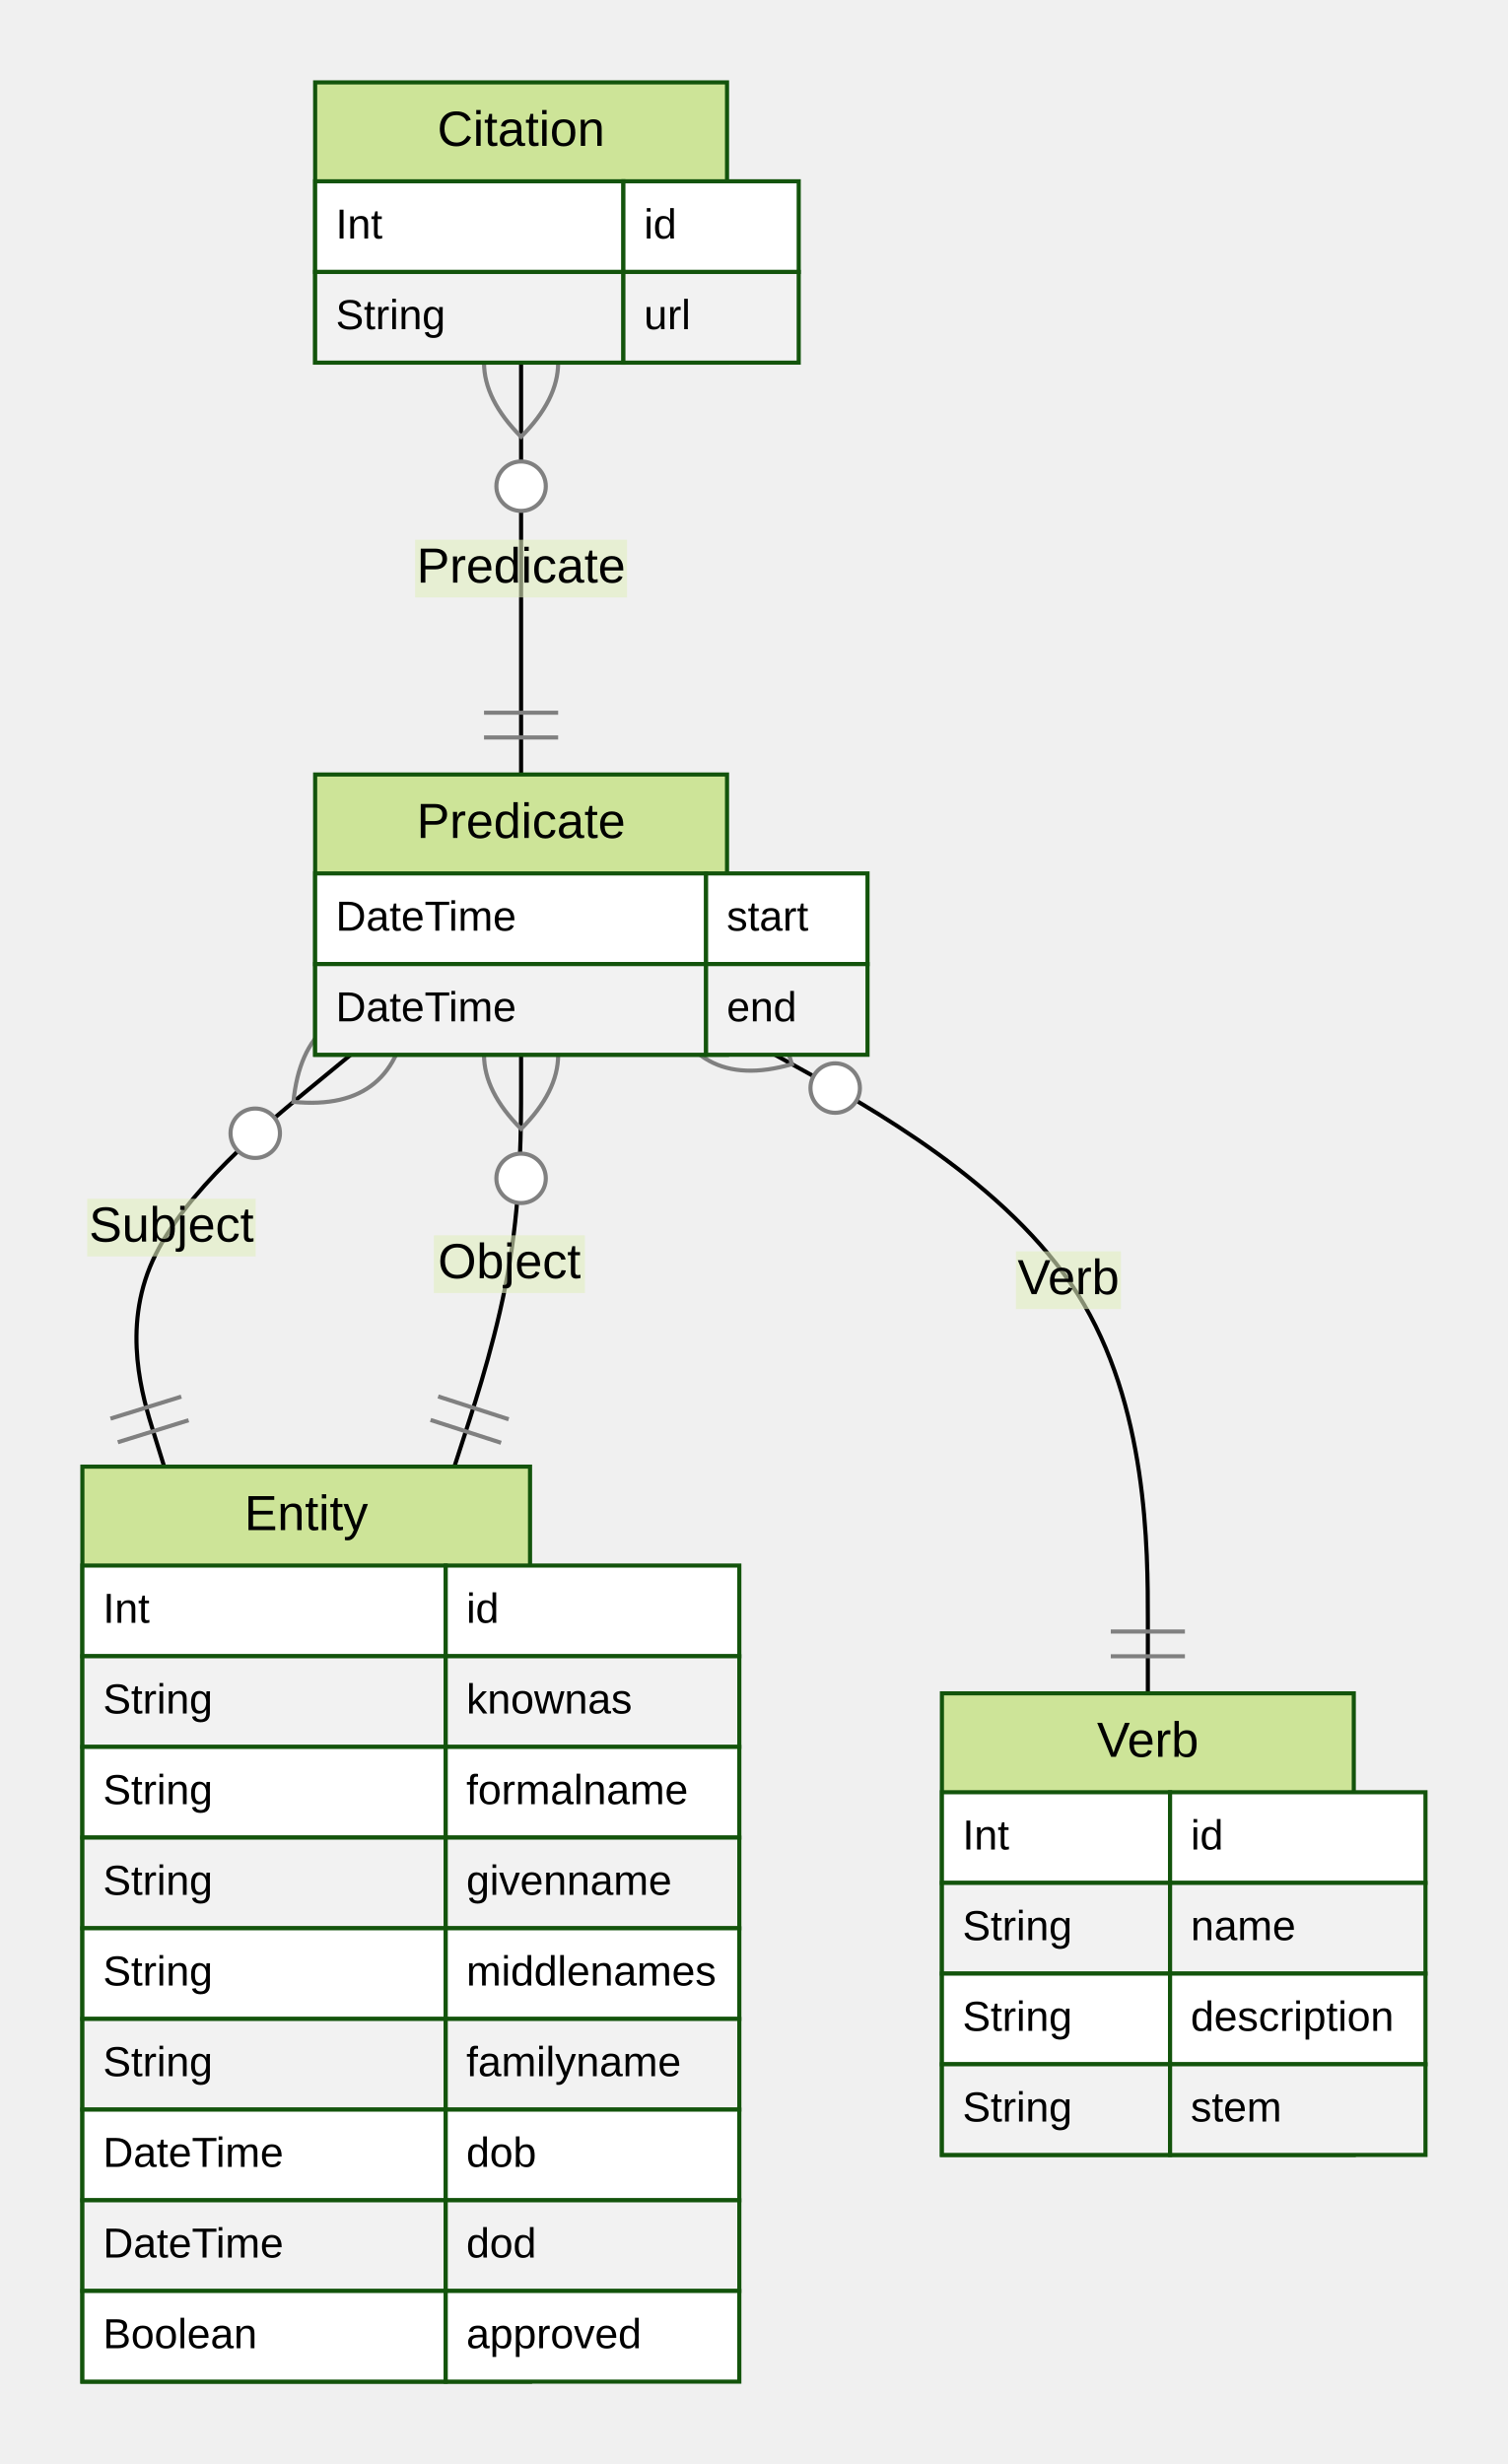
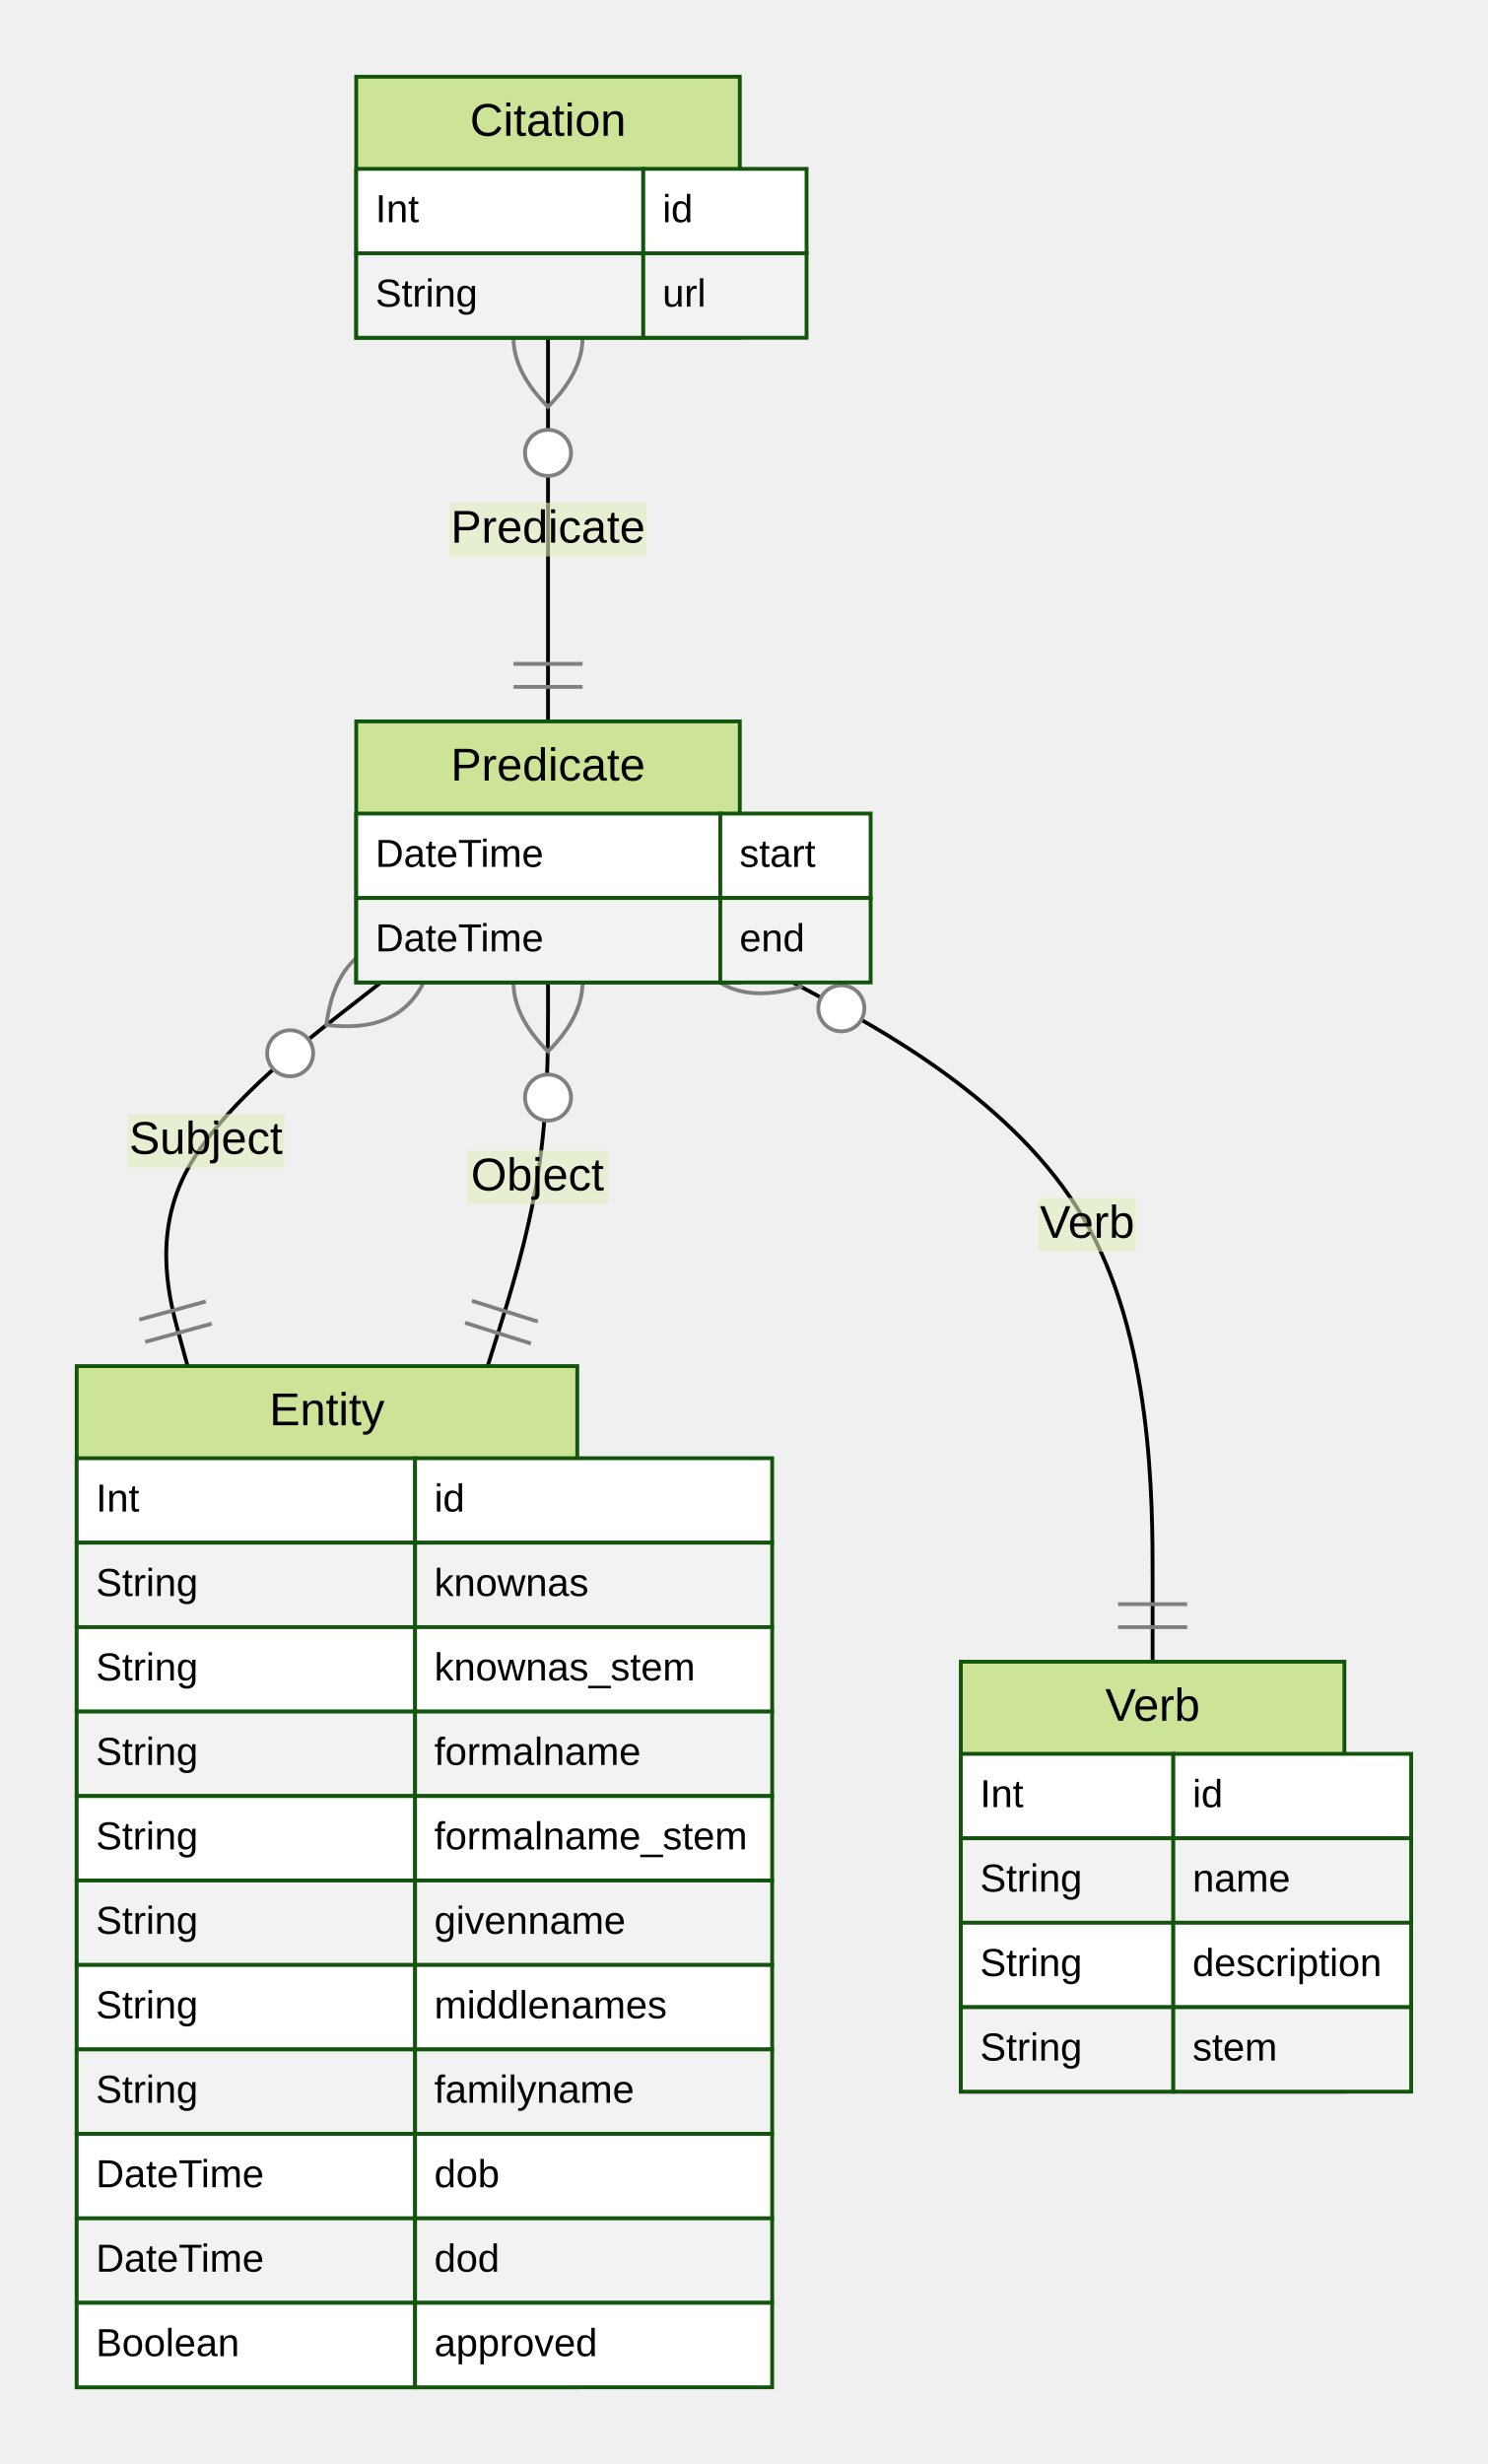
- <svg xmlns="http://www.w3.org/2000/svg" id="mermaid-0" width="100%" height="598.25" style="max-width: 366.094px;" viewBox="0 0 366.094 598.25">
+ <svg xmlns="http://www.w3.org/2000/svg" id="mermaid-0" width="100%" height="642.281" style="max-width: 387.906px;" viewBox="0 0 387.906 642.281">
  <style>#mermaid-0 {font-family:"trebuchet ms",verdana,arial,sans-serif;font-size:16px;fill:#000000;}#mermaid-0 .error-icon{fill:#552222;}#mermaid-0 .error-text{fill:#552222;stroke:#552222;}#mermaid-0 .edge-thickness-normal{stroke-width:2px;}#mermaid-0 .edge-thickness-thick{stroke-width:3.5px;}#mermaid-0 .edge-pattern-solid{stroke-dasharray:0;}#mermaid-0 .edge-pattern-dashed{stroke-dasharray:3;}#mermaid-0 .edge-pattern-dotted{stroke-dasharray:2;}#mermaid-0 .marker{fill:#000000;stroke:#000000;}#mermaid-0 .marker.cross{stroke:#000000;}#mermaid-0 svg{font-family:"trebuchet ms",verdana,arial,sans-serif;font-size:16px;}#mermaid-0 .entityBox{fill:#cde498;stroke:#13540c;}#mermaid-0 .attributeBoxOdd{fill:#ffffff;stroke:#13540c;}#mermaid-0 .attributeBoxEven{fill:#f2f2f2;stroke:#13540c;}#mermaid-0 .relationshipLabelBox{fill:hsl(78.158, 58.462%, 84.51%);opacity:0.7;background-color:hsl(78.158, 58.462%, 84.51%);}#mermaid-0 .relationshipLabelBox rect{opacity:0.5;}#mermaid-0 .relationshipLine{stroke:#000000;}#mermaid-0 :root{--mermaid-font-family:"trebuchet ms",verdana,arial,sans-serif;}</style>
  <g />
  <defs>
    <marker id="ONLY_ONE_START" refX="0" refY="9" markerWidth="18" markerHeight="18" orient="auto">
      <path stroke="gray" fill="none" d="M9,0 L9,18 M15,0 L15,18" />
    </marker>
  </defs>
  <defs>
    <marker id="ONLY_ONE_END" refX="18" refY="9" markerWidth="18" markerHeight="18" orient="auto">
      <path stroke="gray" fill="none" d="M3,0 L3,18 M9,0 L9,18" />
    </marker>
  </defs>
  <defs>
    <marker id="ZERO_OR_ONE_START" refX="0" refY="9" markerWidth="30" markerHeight="18" orient="auto">
      <circle stroke="gray" fill="white" cx="21" cy="9" r="6" />
      <path stroke="gray" fill="none" d="M9,0 L9,18" />
    </marker>
  </defs>
  <defs>
    <marker id="ZERO_OR_ONE_END" refX="30" refY="9" markerWidth="30" markerHeight="18" orient="auto">
      <circle stroke="gray" fill="white" cx="9" cy="9" r="6" />
      <path stroke="gray" fill="none" d="M21,0 L21,18" />
    </marker>
  </defs>
  <defs>
    <marker id="ONE_OR_MORE_START" refX="18" refY="18" markerWidth="45" markerHeight="36" orient="auto">
      <path stroke="gray" fill="none" d="M0,18 Q 18,0 36,18 Q 18,36 0,18 M42,9 L42,27" />
    </marker>
  </defs>
  <defs>
    <marker id="ONE_OR_MORE_END" refX="27" refY="18" markerWidth="45" markerHeight="36" orient="auto">
      <path stroke="gray" fill="none" d="M3,9 L3,27 M9,18 Q27,0 45,18 Q27,36 9,18" />
    </marker>
  </defs>
  <defs>
    <marker id="ZERO_OR_MORE_START" refX="18" refY="18" markerWidth="57" markerHeight="36" orient="auto">
      <circle stroke="gray" fill="white" cx="48" cy="18" r="6" />
      <path stroke="gray" fill="none" d="M0,18 Q18,0 36,18 Q18,36 0,18" />
    </marker>
  </defs>
  <defs>
    <marker id="ZERO_OR_MORE_END" refX="39" refY="18" markerWidth="57" markerHeight="36" orient="auto">
      <circle stroke="gray" fill="white" cx="9" cy="18" r="6" />
      <path stroke="gray" fill="none" d="M21,18 Q39,0 57,18 Q39,36 21,18" />
    </marker>
  </defs>
-   <path class="er relationshipLine" d="M126.516,88.047L126.516,96.38C126.516,104.714,126.516,121.38,126.516,138.047C126.516,154.714,126.516,171.38,126.516,179.714L126.516,188.047" stroke="gray" fill="none" marker-end="url(#ONLY_ONE_END)" marker-start="url(#ZERO_OR_MORE_START)" />
-   <path class="er relationshipLine" d="M85.143,256.094L75.01,264.427C64.877,272.76,44.61,289.427,37.064,306.094C29.517,322.76,34.691,339.427,37.277,347.76L39.864,356.094" stroke="gray" fill="none" marker-end="url(#ONLY_ONE_END)" marker-start="url(#ZERO_OR_MORE_START)" />
-   <path class="er relationshipLine" d="M126.516,256.094L126.516,264.427C126.516,272.76,126.516,289.427,123.817,306.094C121.117,322.76,115.719,339.427,113.02,347.76L110.321,356.094" stroke="gray" fill="none" marker-end="url(#ONLY_ONE_END)" marker-start="url(#ZERO_OR_MORE_START)" />
-   <path class="er relationshipLine" d="M176.516,249.678L193.544,259.081C210.573,268.484,244.63,287.289,261.659,314.198C278.688,341.107,278.688,376.12,278.688,393.626L278.688,411.133" stroke="gray" fill="none" marker-end="url(#ONLY_ONE_END)" marker-start="url(#ZERO_OR_MORE_START)" />
-   <g id="Verb" transform="translate(228.6875,411.1328 )">
+   <path class="er relationshipLine" d="M142.875,88.047L142.875,96.38C142.875,104.714,142.875,121.38,142.875,138.047C142.875,154.714,142.875,171.38,142.875,179.714L142.875,188.047" stroke="gray" fill="none" marker-end="url(#ONLY_ONE_END)" marker-start="url(#ZERO_OR_MORE_START)" />
+   <path class="er relationshipLine" d="M99.295,256.094L88.621,264.427C77.946,272.76,56.598,289.427,48.2,306.094C39.801,322.76,44.353,339.427,46.629,347.76L48.904,356.094" stroke="gray" fill="none" marker-end="url(#ONLY_ONE_END)" marker-start="url(#ZERO_OR_MORE_START)" />
+   <path class="er relationshipLine" d="M142.875,256.094L142.875,264.427C142.875,272.76,142.875,289.427,140.252,306.094C137.63,322.76,132.384,339.427,129.761,347.76L127.139,356.094" stroke="gray" fill="none" marker-end="url(#ONLY_ONE_END)" marker-start="url(#ZERO_OR_MORE_START)" />
+   <path class="er relationshipLine" d="M192.875,248.723L210.812,258.285C228.75,267.847,264.625,286.97,282.562,317.708C300.5,348.445,300.5,390.797,300.5,411.973L300.5,433.148" stroke="gray" fill="none" marker-end="url(#ONLY_ONE_END)" marker-start="url(#ZERO_OR_MORE_START)" />
+   <g id="Verb" transform="translate(250.5,433.1484 )">
    <rect class="er entityBox" fill="honeydew" fill-opacity="100%" stroke="gray" x="0" y="0" width="100" height="112.078" />
    <text class="er entityLabel" id="entity-Verb" x="0" y="0" dominant-baseline="middle" text-anchor="middle" style="font-family: &quot;trebuchet ms&quot;, verdana, arial, sans-serif;; font-size: 12px" transform="translate(50,12.00781)">Verb</text>
    <rect class="er attributeBoxOdd" fill="honeydew" fill-opacity="100%" stroke="gray" x="0" y="24.016" width="55.398" height="22.016" />
    <text class="er entityLabel" id="entity-Verb-attr-1-type" x="0" y="0" dominant-baseline="middle" text-anchor="left" style="font-family: &quot;trebuchet ms&quot;, verdana, arial, sans-serif;; font-size: 10.2px" transform="translate(5,35.02344)">Int</text>
    <rect class="er attributeBoxOdd" fill="honeydew" fill-opacity="100%" stroke="gray" x="55.398" y="24.016" width="62.008" height="22.016" />
    <text class="er entityLabel" id="entity-Verb-attr-1-name" x="0" y="0" dominant-baseline="middle" text-anchor="left" style="font-family: &quot;trebuchet ms&quot;, verdana, arial, sans-serif;; font-size: 10.2px" transform="translate(60.39844,35.02344)">id</text>
    <rect class="er attributeBoxEven" fill="honeydew" fill-opacity="100%" stroke="gray" x="0" y="46.031" width="55.398" height="22.016" />
    <text class="er entityLabel" id="entity-Verb-attr-2-type" x="0" y="0" dominant-baseline="middle" text-anchor="left" style="font-family: &quot;trebuchet ms&quot;, verdana, arial, sans-serif;; font-size: 10.2px" transform="translate(5,57.03906)">String</text>
    <rect class="er attributeBoxEven" fill="honeydew" fill-opacity="100%" stroke="gray" x="55.398" y="46.031" width="62.008" height="22.016" />
    <text class="er entityLabel" id="entity-Verb-attr-2-name" x="0" y="0" dominant-baseline="middle" text-anchor="left" style="font-family: &quot;trebuchet ms&quot;, verdana, arial, sans-serif;; font-size: 10.2px" transform="translate(60.39844,57.03906)">name</text>
    <rect class="er attributeBoxOdd" fill="honeydew" fill-opacity="100%" stroke="gray" x="0" y="68.047" width="55.398" height="22.016" />
    <text class="er entityLabel" id="entity-Verb-attr-3-type" x="0" y="0" dominant-baseline="middle" text-anchor="left" style="font-family: &quot;trebuchet ms&quot;, verdana, arial, sans-serif;; font-size: 10.2px" transform="translate(5,79.05469)">String</text>
    <rect class="er attributeBoxOdd" fill="honeydew" fill-opacity="100%" stroke="gray" x="55.398" y="68.047" width="62.008" height="22.016" />
    <text class="er entityLabel" id="entity-Verb-attr-3-name" x="0" y="0" dominant-baseline="middle" text-anchor="left" style="font-family: &quot;trebuchet ms&quot;, verdana, arial, sans-serif;; font-size: 10.2px" transform="translate(60.39844,79.05469)">description</text>
    <rect class="er attributeBoxEven" fill="honeydew" fill-opacity="100%" stroke="gray" x="0" y="90.062" width="55.398" height="22.016" />
    <text class="er entityLabel" id="entity-Verb-attr-4-type" x="0" y="0" dominant-baseline="middle" text-anchor="left" style="font-family: &quot;trebuchet ms&quot;, verdana, arial, sans-serif;; font-size: 10.2px" transform="translate(5,101.0703)">String</text>
    <rect class="er attributeBoxEven" fill="honeydew" fill-opacity="100%" stroke="gray" x="55.398" y="90.062" width="62.008" height="22.016" />
    <text class="er entityLabel" id="entity-Verb-attr-4-name" x="0" y="0" dominant-baseline="middle" text-anchor="left" style="font-family: &quot;trebuchet ms&quot;, verdana, arial, sans-serif;; font-size: 10.2px" transform="translate(60.39844,101.0703)">stem</text>
  </g>
  <g id="Entity" transform="translate(20,356.0938 )">
-     <rect class="er entityBox" fill="honeydew" fill-opacity="100%" stroke="gray" x="0" y="0" width="108.688" height="222.156" />
-     <text class="er entityLabel" id="entity-Entity" x="0" y="0" dominant-baseline="middle" text-anchor="middle" style="font-family: &quot;trebuchet ms&quot;, verdana, arial, sans-serif;; font-size: 12px" transform="translate(54.34375,12.00781)">Entity</text>
+     <rect class="er entityBox" fill="honeydew" fill-opacity="100%" stroke="gray" x="0" y="0" width="130.5" height="266.188" />
+     <text class="er entityLabel" id="entity-Entity" x="0" y="0" dominant-baseline="middle" text-anchor="middle" style="font-family: &quot;trebuchet ms&quot;, verdana, arial, sans-serif;; font-size: 12px" transform="translate(65.25,12.00781)">Entity</text>
    <rect class="er attributeBoxOdd" fill="honeydew" fill-opacity="100%" stroke="gray" x="0" y="24.016" width="88.219" height="22.016" />
    <text class="er entityLabel" id="entity-Entity-attr-1-type" x="0" y="0" dominant-baseline="middle" text-anchor="left" style="font-family: &quot;trebuchet ms&quot;, verdana, arial, sans-serif;; font-size: 10.2px" transform="translate(5,35.02344)">Int</text>
-     <rect class="er attributeBoxOdd" fill="honeydew" fill-opacity="100%" stroke="gray" x="88.219" y="24.016" width="71.281" height="22.016" />
+     <rect class="er attributeBoxOdd" fill="honeydew" fill-opacity="100%" stroke="gray" x="88.219" y="24.016" width="93.094" height="22.016" />
    <text class="er entityLabel" id="entity-Entity-attr-1-name" x="0" y="0" dominant-baseline="middle" text-anchor="left" style="font-family: &quot;trebuchet ms&quot;, verdana, arial, sans-serif;; font-size: 10.2px" transform="translate(93.21875,35.02344)">id</text>
    <rect class="er attributeBoxEven" fill="honeydew" fill-opacity="100%" stroke="gray" x="0" y="46.031" width="88.219" height="22.016" />
    <text class="er entityLabel" id="entity-Entity-attr-2-type" x="0" y="0" dominant-baseline="middle" text-anchor="left" style="font-family: &quot;trebuchet ms&quot;, verdana, arial, sans-serif;; font-size: 10.2px" transform="translate(5,57.03906)">String</text>
-     <rect class="er attributeBoxEven" fill="honeydew" fill-opacity="100%" stroke="gray" x="88.219" y="46.031" width="71.281" height="22.016" />
+     <rect class="er attributeBoxEven" fill="honeydew" fill-opacity="100%" stroke="gray" x="88.219" y="46.031" width="93.094" height="22.016" />
    <text class="er entityLabel" id="entity-Entity-attr-2-name" x="0" y="0" dominant-baseline="middle" text-anchor="left" style="font-family: &quot;trebuchet ms&quot;, verdana, arial, sans-serif;; font-size: 10.2px" transform="translate(93.21875,57.03906)">knownas</text>
    <rect class="er attributeBoxOdd" fill="honeydew" fill-opacity="100%" stroke="gray" x="0" y="68.047" width="88.219" height="22.016" />
    <text class="er entityLabel" id="entity-Entity-attr-3-type" x="0" y="0" dominant-baseline="middle" text-anchor="left" style="font-family: &quot;trebuchet ms&quot;, verdana, arial, sans-serif;; font-size: 10.2px" transform="translate(5,79.05469)">String</text>
-     <rect class="er attributeBoxOdd" fill="honeydew" fill-opacity="100%" stroke="gray" x="88.219" y="68.047" width="71.281" height="22.016" />
-     <text class="er entityLabel" id="entity-Entity-attr-3-name" x="0" y="0" dominant-baseline="middle" text-anchor="left" style="font-family: &quot;trebuchet ms&quot;, verdana, arial, sans-serif;; font-size: 10.2px" transform="translate(93.21875,79.05469)">formalname</text>
+     <rect class="er attributeBoxOdd" fill="honeydew" fill-opacity="100%" stroke="gray" x="88.219" y="68.047" width="93.094" height="22.016" />
+     <text class="er entityLabel" id="entity-Entity-attr-3-name" x="0" y="0" dominant-baseline="middle" text-anchor="left" style="font-family: &quot;trebuchet ms&quot;, verdana, arial, sans-serif;; font-size: 10.2px" transform="translate(93.21875,79.05469)">knownas_stem</text>
    <rect class="er attributeBoxEven" fill="honeydew" fill-opacity="100%" stroke="gray" x="0" y="90.062" width="88.219" height="22.016" />
    <text class="er entityLabel" id="entity-Entity-attr-4-type" x="0" y="0" dominant-baseline="middle" text-anchor="left" style="font-family: &quot;trebuchet ms&quot;, verdana, arial, sans-serif;; font-size: 10.2px" transform="translate(5,101.0703)">String</text>
-     <rect class="er attributeBoxEven" fill="honeydew" fill-opacity="100%" stroke="gray" x="88.219" y="90.062" width="71.281" height="22.016" />
-     <text class="er entityLabel" id="entity-Entity-attr-4-name" x="0" y="0" dominant-baseline="middle" text-anchor="left" style="font-family: &quot;trebuchet ms&quot;, verdana, arial, sans-serif;; font-size: 10.2px" transform="translate(93.21875,101.0703)">givenname</text>
+     <rect class="er attributeBoxEven" fill="honeydew" fill-opacity="100%" stroke="gray" x="88.219" y="90.062" width="93.094" height="22.016" />
+     <text class="er entityLabel" id="entity-Entity-attr-4-name" x="0" y="0" dominant-baseline="middle" text-anchor="left" style="font-family: &quot;trebuchet ms&quot;, verdana, arial, sans-serif;; font-size: 10.2px" transform="translate(93.21875,101.0703)">formalname</text>
    <rect class="er attributeBoxOdd" fill="honeydew" fill-opacity="100%" stroke="gray" x="0" y="112.078" width="88.219" height="22.016" />
    <text class="er entityLabel" id="entity-Entity-attr-5-type" x="0" y="0" dominant-baseline="middle" text-anchor="left" style="font-family: &quot;trebuchet ms&quot;, verdana, arial, sans-serif;; font-size: 10.2px" transform="translate(5,123.0859)">String</text>
-     <rect class="er attributeBoxOdd" fill="honeydew" fill-opacity="100%" stroke="gray" x="88.219" y="112.078" width="71.281" height="22.016" />
-     <text class="er entityLabel" id="entity-Entity-attr-5-name" x="0" y="0" dominant-baseline="middle" text-anchor="left" style="font-family: &quot;trebuchet ms&quot;, verdana, arial, sans-serif;; font-size: 10.2px" transform="translate(93.21875,123.0859)">middlenames</text>
+     <rect class="er attributeBoxOdd" fill="honeydew" fill-opacity="100%" stroke="gray" x="88.219" y="112.078" width="93.094" height="22.016" />
+     <text class="er entityLabel" id="entity-Entity-attr-5-name" x="0" y="0" dominant-baseline="middle" text-anchor="left" style="font-family: &quot;trebuchet ms&quot;, verdana, arial, sans-serif;; font-size: 10.2px" transform="translate(93.21875,123.0859)">formalname_stem</text>
    <rect class="er attributeBoxEven" fill="honeydew" fill-opacity="100%" stroke="gray" x="0" y="134.094" width="88.219" height="22.016" />
    <text class="er entityLabel" id="entity-Entity-attr-6-type" x="0" y="0" dominant-baseline="middle" text-anchor="left" style="font-family: &quot;trebuchet ms&quot;, verdana, arial, sans-serif;; font-size: 10.2px" transform="translate(5,145.1016)">String</text>
-     <rect class="er attributeBoxEven" fill="honeydew" fill-opacity="100%" stroke="gray" x="88.219" y="134.094" width="71.281" height="22.016" />
-     <text class="er entityLabel" id="entity-Entity-attr-6-name" x="0" y="0" dominant-baseline="middle" text-anchor="left" style="font-family: &quot;trebuchet ms&quot;, verdana, arial, sans-serif;; font-size: 10.2px" transform="translate(93.21875,145.1016)">familyname</text>
+     <rect class="er attributeBoxEven" fill="honeydew" fill-opacity="100%" stroke="gray" x="88.219" y="134.094" width="93.094" height="22.016" />
+     <text class="er entityLabel" id="entity-Entity-attr-6-name" x="0" y="0" dominant-baseline="middle" text-anchor="left" style="font-family: &quot;trebuchet ms&quot;, verdana, arial, sans-serif;; font-size: 10.2px" transform="translate(93.21875,145.1016)">givenname</text>
    <rect class="er attributeBoxOdd" fill="honeydew" fill-opacity="100%" stroke="gray" x="0" y="156.109" width="88.219" height="22.016" />
-     <text class="er entityLabel" id="entity-Entity-attr-7-type" x="0" y="0" dominant-baseline="middle" text-anchor="left" style="font-family: &quot;trebuchet ms&quot;, verdana, arial, sans-serif;; font-size: 10.2px" transform="translate(5,167.1172)">DateTime</text>
-     <rect class="er attributeBoxOdd" fill="honeydew" fill-opacity="100%" stroke="gray" x="88.219" y="156.109" width="71.281" height="22.016" />
-     <text class="er entityLabel" id="entity-Entity-attr-7-name" x="0" y="0" dominant-baseline="middle" text-anchor="left" style="font-family: &quot;trebuchet ms&quot;, verdana, arial, sans-serif;; font-size: 10.2px" transform="translate(93.21875,167.1172)">dob</text>
+     <text class="er entityLabel" id="entity-Entity-attr-7-type" x="0" y="0" dominant-baseline="middle" text-anchor="left" style="font-family: &quot;trebuchet ms&quot;, verdana, arial, sans-serif;; font-size: 10.2px" transform="translate(5,167.1172)">String</text>
+     <rect class="er attributeBoxOdd" fill="honeydew" fill-opacity="100%" stroke="gray" x="88.219" y="156.109" width="93.094" height="22.016" />
+     <text class="er entityLabel" id="entity-Entity-attr-7-name" x="0" y="0" dominant-baseline="middle" text-anchor="left" style="font-family: &quot;trebuchet ms&quot;, verdana, arial, sans-serif;; font-size: 10.2px" transform="translate(93.21875,167.1172)">middlenames</text>
    <rect class="er attributeBoxEven" fill="honeydew" fill-opacity="100%" stroke="gray" x="0" y="178.125" width="88.219" height="22.016" />
-     <text class="er entityLabel" id="entity-Entity-attr-8-type" x="0" y="0" dominant-baseline="middle" text-anchor="left" style="font-family: &quot;trebuchet ms&quot;, verdana, arial, sans-serif;; font-size: 10.2px" transform="translate(5,189.1328)">DateTime</text>
-     <rect class="er attributeBoxEven" fill="honeydew" fill-opacity="100%" stroke="gray" x="88.219" y="178.125" width="71.281" height="22.016" />
-     <text class="er entityLabel" id="entity-Entity-attr-8-name" x="0" y="0" dominant-baseline="middle" text-anchor="left" style="font-family: &quot;trebuchet ms&quot;, verdana, arial, sans-serif;; font-size: 10.2px" transform="translate(93.21875,189.1328)">dod</text>
+     <text class="er entityLabel" id="entity-Entity-attr-8-type" x="0" y="0" dominant-baseline="middle" text-anchor="left" style="font-family: &quot;trebuchet ms&quot;, verdana, arial, sans-serif;; font-size: 10.2px" transform="translate(5,189.1328)">String</text>
+     <rect class="er attributeBoxEven" fill="honeydew" fill-opacity="100%" stroke="gray" x="88.219" y="178.125" width="93.094" height="22.016" />
+     <text class="er entityLabel" id="entity-Entity-attr-8-name" x="0" y="0" dominant-baseline="middle" text-anchor="left" style="font-family: &quot;trebuchet ms&quot;, verdana, arial, sans-serif;; font-size: 10.2px" transform="translate(93.21875,189.1328)">familyname</text>
    <rect class="er attributeBoxOdd" fill="honeydew" fill-opacity="100%" stroke="gray" x="0" y="200.141" width="88.219" height="22.016" />
-     <text class="er entityLabel" id="entity-Entity-attr-9-type" x="0" y="0" dominant-baseline="middle" text-anchor="left" style="font-family: &quot;trebuchet ms&quot;, verdana, arial, sans-serif;; font-size: 10.2px" transform="translate(5,211.1484)">Boolean</text>
-     <rect class="er attributeBoxOdd" fill="honeydew" fill-opacity="100%" stroke="gray" x="88.219" y="200.141" width="71.281" height="22.016" />
-     <text class="er entityLabel" id="entity-Entity-attr-9-name" x="0" y="0" dominant-baseline="middle" text-anchor="left" style="font-family: &quot;trebuchet ms&quot;, verdana, arial, sans-serif;; font-size: 10.2px" transform="translate(93.21875,211.1484)">approved</text>
+     <text class="er entityLabel" id="entity-Entity-attr-9-type" x="0" y="0" dominant-baseline="middle" text-anchor="left" style="font-family: &quot;trebuchet ms&quot;, verdana, arial, sans-serif;; font-size: 10.2px" transform="translate(5,211.1484)">DateTime</text>
+     <rect class="er attributeBoxOdd" fill="honeydew" fill-opacity="100%" stroke="gray" x="88.219" y="200.141" width="93.094" height="22.016" />
+     <text class="er entityLabel" id="entity-Entity-attr-9-name" x="0" y="0" dominant-baseline="middle" text-anchor="left" style="font-family: &quot;trebuchet ms&quot;, verdana, arial, sans-serif;; font-size: 10.2px" transform="translate(93.21875,211.1484)">dob</text>
+     <rect class="er attributeBoxEven" fill="honeydew" fill-opacity="100%" stroke="gray" x="0" y="222.156" width="88.219" height="22.016" />
+     <text class="er entityLabel" id="entity-Entity-attr-10-type" x="0" y="0" dominant-baseline="middle" text-anchor="left" style="font-family: &quot;trebuchet ms&quot;, verdana, arial, sans-serif;; font-size: 10.2px" transform="translate(5,233.1641)">DateTime</text>
+     <rect class="er attributeBoxEven" fill="honeydew" fill-opacity="100%" stroke="gray" x="88.219" y="222.156" width="93.094" height="22.016" />
+     <text class="er entityLabel" id="entity-Entity-attr-10-name" x="0" y="0" dominant-baseline="middle" text-anchor="left" style="font-family: &quot;trebuchet ms&quot;, verdana, arial, sans-serif;; font-size: 10.2px" transform="translate(93.21875,233.1641)">dod</text>
+     <rect class="er attributeBoxOdd" fill="honeydew" fill-opacity="100%" stroke="gray" x="0" y="244.172" width="88.219" height="22.016" />
+     <text class="er entityLabel" id="entity-Entity-attr-11-type" x="0" y="0" dominant-baseline="middle" text-anchor="left" style="font-family: &quot;trebuchet ms&quot;, verdana, arial, sans-serif;; font-size: 10.2px" transform="translate(5,255.1797)">Boolean</text>
+     <rect class="er attributeBoxOdd" fill="honeydew" fill-opacity="100%" stroke="gray" x="88.219" y="244.172" width="93.094" height="22.016" />
+     <text class="er entityLabel" id="entity-Entity-attr-11-name" x="0" y="0" dominant-baseline="middle" text-anchor="left" style="font-family: &quot;trebuchet ms&quot;, verdana, arial, sans-serif;; font-size: 10.2px" transform="translate(93.21875,255.1797)">approved</text>
  </g>
-   <g id="Citation" transform="translate(76.51562,20 )">
+   <g id="Citation" transform="translate(92.875,20 )">
    <rect class="er entityBox" fill="honeydew" fill-opacity="100%" stroke="gray" x="0" y="0" width="100" height="68.047" />
    <text class="er entityLabel" id="entity-Citation" x="0" y="0" dominant-baseline="middle" text-anchor="middle" style="font-family: &quot;trebuchet ms&quot;, verdana, arial, sans-serif;; font-size: 12px" transform="translate(50,12.00781)">Citation</text>
    <rect class="er attributeBoxOdd" fill="honeydew" fill-opacity="100%" stroke="gray" x="0" y="24.016" width="74.836" height="22.016" />
    <text class="er entityLabel" id="entity-Citation-attr-1-type" x="0" y="0" dominant-baseline="middle" text-anchor="left" style="font-family: &quot;trebuchet ms&quot;, verdana, arial, sans-serif;; font-size: 10.2px" transform="translate(5,35.02344)">Int</text>
    <rect class="er attributeBoxOdd" fill="honeydew" fill-opacity="100%" stroke="gray" x="74.836" y="24.016" width="42.57" height="22.016" />
    <text class="er entityLabel" id="entity-Citation-attr-1-name" x="0" y="0" dominant-baseline="middle" text-anchor="left" style="font-family: &quot;trebuchet ms&quot;, verdana, arial, sans-serif;; font-size: 10.2px" transform="translate(79.83594,35.02344)">id</text>
    <rect class="er attributeBoxEven" fill="honeydew" fill-opacity="100%" stroke="gray" x="0" y="46.031" width="74.836" height="22.016" />
    <text class="er entityLabel" id="entity-Citation-attr-2-type" x="0" y="0" dominant-baseline="middle" text-anchor="left" style="font-family: &quot;trebuchet ms&quot;, verdana, arial, sans-serif;; font-size: 10.2px" transform="translate(5,57.03906)">String</text>
    <rect class="er attributeBoxEven" fill="honeydew" fill-opacity="100%" stroke="gray" x="74.836" y="46.031" width="42.57" height="22.016" />
    <text class="er entityLabel" id="entity-Citation-attr-2-name" x="0" y="0" dominant-baseline="middle" text-anchor="left" style="font-family: &quot;trebuchet ms&quot;, verdana, arial, sans-serif;; font-size: 10.2px" transform="translate(79.83594,57.03906)">url</text>
  </g>
-   <g id="Predicate" transform="translate(76.51562,188.0469 )">
+   <g id="Predicate" transform="translate(92.875,188.0469 )">
    <rect class="er entityBox" fill="honeydew" fill-opacity="100%" stroke="gray" x="0" y="0" width="100" height="68.047" />
    <text class="er entityLabel" id="entity-Predicate" x="0" y="0" dominant-baseline="middle" text-anchor="middle" style="font-family: &quot;trebuchet ms&quot;, verdana, arial, sans-serif;; font-size: 12px" transform="translate(50,12.00781)">Predicate</text>
    <rect class="er attributeBoxOdd" fill="honeydew" fill-opacity="100%" stroke="gray" x="0" y="24.016" width="94.914" height="22.016" />
    <text class="er entityLabel" id="entity-Predicate-attr-1-type" x="0" y="0" dominant-baseline="middle" text-anchor="left" style="font-family: &quot;trebuchet ms&quot;, verdana, arial, sans-serif;; font-size: 10.2px" transform="translate(5,35.02344)">DateTime</text>
    <rect class="er attributeBoxOdd" fill="honeydew" fill-opacity="100%" stroke="gray" x="94.914" y="24.016" width="39.195" height="22.016" />
    <text class="er entityLabel" id="entity-Predicate-attr-1-name" x="0" y="0" dominant-baseline="middle" text-anchor="left" style="font-family: &quot;trebuchet ms&quot;, verdana, arial, sans-serif;; font-size: 10.2px" transform="translate(99.91406,35.02344)">start</text>
    <rect class="er attributeBoxEven" fill="honeydew" fill-opacity="100%" stroke="gray" x="0" y="46.031" width="94.914" height="22.016" />
    <text class="er entityLabel" id="entity-Predicate-attr-2-type" x="0" y="0" dominant-baseline="middle" text-anchor="left" style="font-family: &quot;trebuchet ms&quot;, verdana, arial, sans-serif;; font-size: 10.2px" transform="translate(5,57.03906)">DateTime</text>
    <rect class="er attributeBoxEven" fill="honeydew" fill-opacity="100%" stroke="gray" x="94.914" y="46.031" width="39.195" height="22.016" />
    <text class="er entityLabel" id="entity-Predicate-attr-2-name" x="0" y="0" dominant-baseline="middle" text-anchor="left" style="font-family: &quot;trebuchet ms&quot;, verdana, arial, sans-serif;; font-size: 10.2px" transform="translate(99.91406,57.03906)">end</text>
  </g>
-   <rect class="er relationshipLabelBox" x="100.789" y="131.039" width="51.453" height="14.016" fill="white" fill-opacity="85%" />
-   <text class="er relationshipLabel" id="rel1" x="126.516" y="138.047" text-anchor="middle" dominant-baseline="middle" style="font-family: &quot;trebuchet ms&quot;, verdana, arial, sans-serif;; font-size: 12px">Predicate</text>
-   <rect class="er relationshipLabelBox" x="21.159" y="291.044" width="40.922" height="14.016" fill="white" fill-opacity="85%" />
-   <text class="er relationshipLabel" id="rel2" x="41.62" y="298.052" text-anchor="middle" dominant-baseline="middle" style="font-family: &quot;trebuchet ms&quot;, verdana, arial, sans-serif;; font-size: 12px">Subject</text>
-   <rect class="er relationshipLabelBox" x="105.341" y="299.93" width="36.672" height="14.016" fill="white" fill-opacity="85%" />
-   <text class="er relationshipLabel" id="rel3" x="123.677" y="306.938" text-anchor="middle" dominant-baseline="middle" style="font-family: &quot;trebuchet ms&quot;, verdana, arial, sans-serif;; font-size: 12px">Object</text>
-   <rect class="er relationshipLabelBox" x="246.654" y="303.812" width="25.5" height="14.016" fill="white" fill-opacity="85%" />
-   <text class="er relationshipLabel" id="rel4" x="259.404" y="310.82" text-anchor="middle" dominant-baseline="middle" style="font-family: &quot;trebuchet ms&quot;, verdana, arial, sans-serif;; font-size: 12px">Verb</text>
+   <rect class="er relationshipLabelBox" x="117.148" y="131.039" width="51.453" height="14.016" fill="white" fill-opacity="85%" />
+   <text class="er relationshipLabel" id="rel1" x="142.875" y="138.047" text-anchor="middle" dominant-baseline="middle" style="font-family: &quot;trebuchet ms&quot;, verdana, arial, sans-serif;; font-size: 12px">Predicate</text>
+   <rect class="er relationshipLabelBox" x="33.223" y="290.365" width="40.922" height="14.016" fill="white" fill-opacity="85%" />
+   <text class="er relationshipLabel" id="rel2" x="53.684" y="297.373" text-anchor="middle" dominant-baseline="middle" style="font-family: &quot;trebuchet ms&quot;, verdana, arial, sans-serif;; font-size: 12px">Subject</text>
+   <rect class="er relationshipLabelBox" x="121.789" y="299.885" width="36.672" height="14.016" fill="white" fill-opacity="85%" />
+   <text class="er relationshipLabel" id="rel3" x="140.125" y="306.892" text-anchor="middle" dominant-baseline="middle" style="font-family: &quot;trebuchet ms&quot;, verdana, arial, sans-serif;; font-size: 12px">Object</text>
+   <rect class="er relationshipLabelBox" x="270.691" y="312.241" width="25.5" height="14.016" fill="white" fill-opacity="85%" />
+   <text class="er relationshipLabel" id="rel4" x="283.441" y="319.249" text-anchor="middle" dominant-baseline="middle" style="font-family: &quot;trebuchet ms&quot;, verdana, arial, sans-serif;; font-size: 12px">Verb</text>
</svg>
